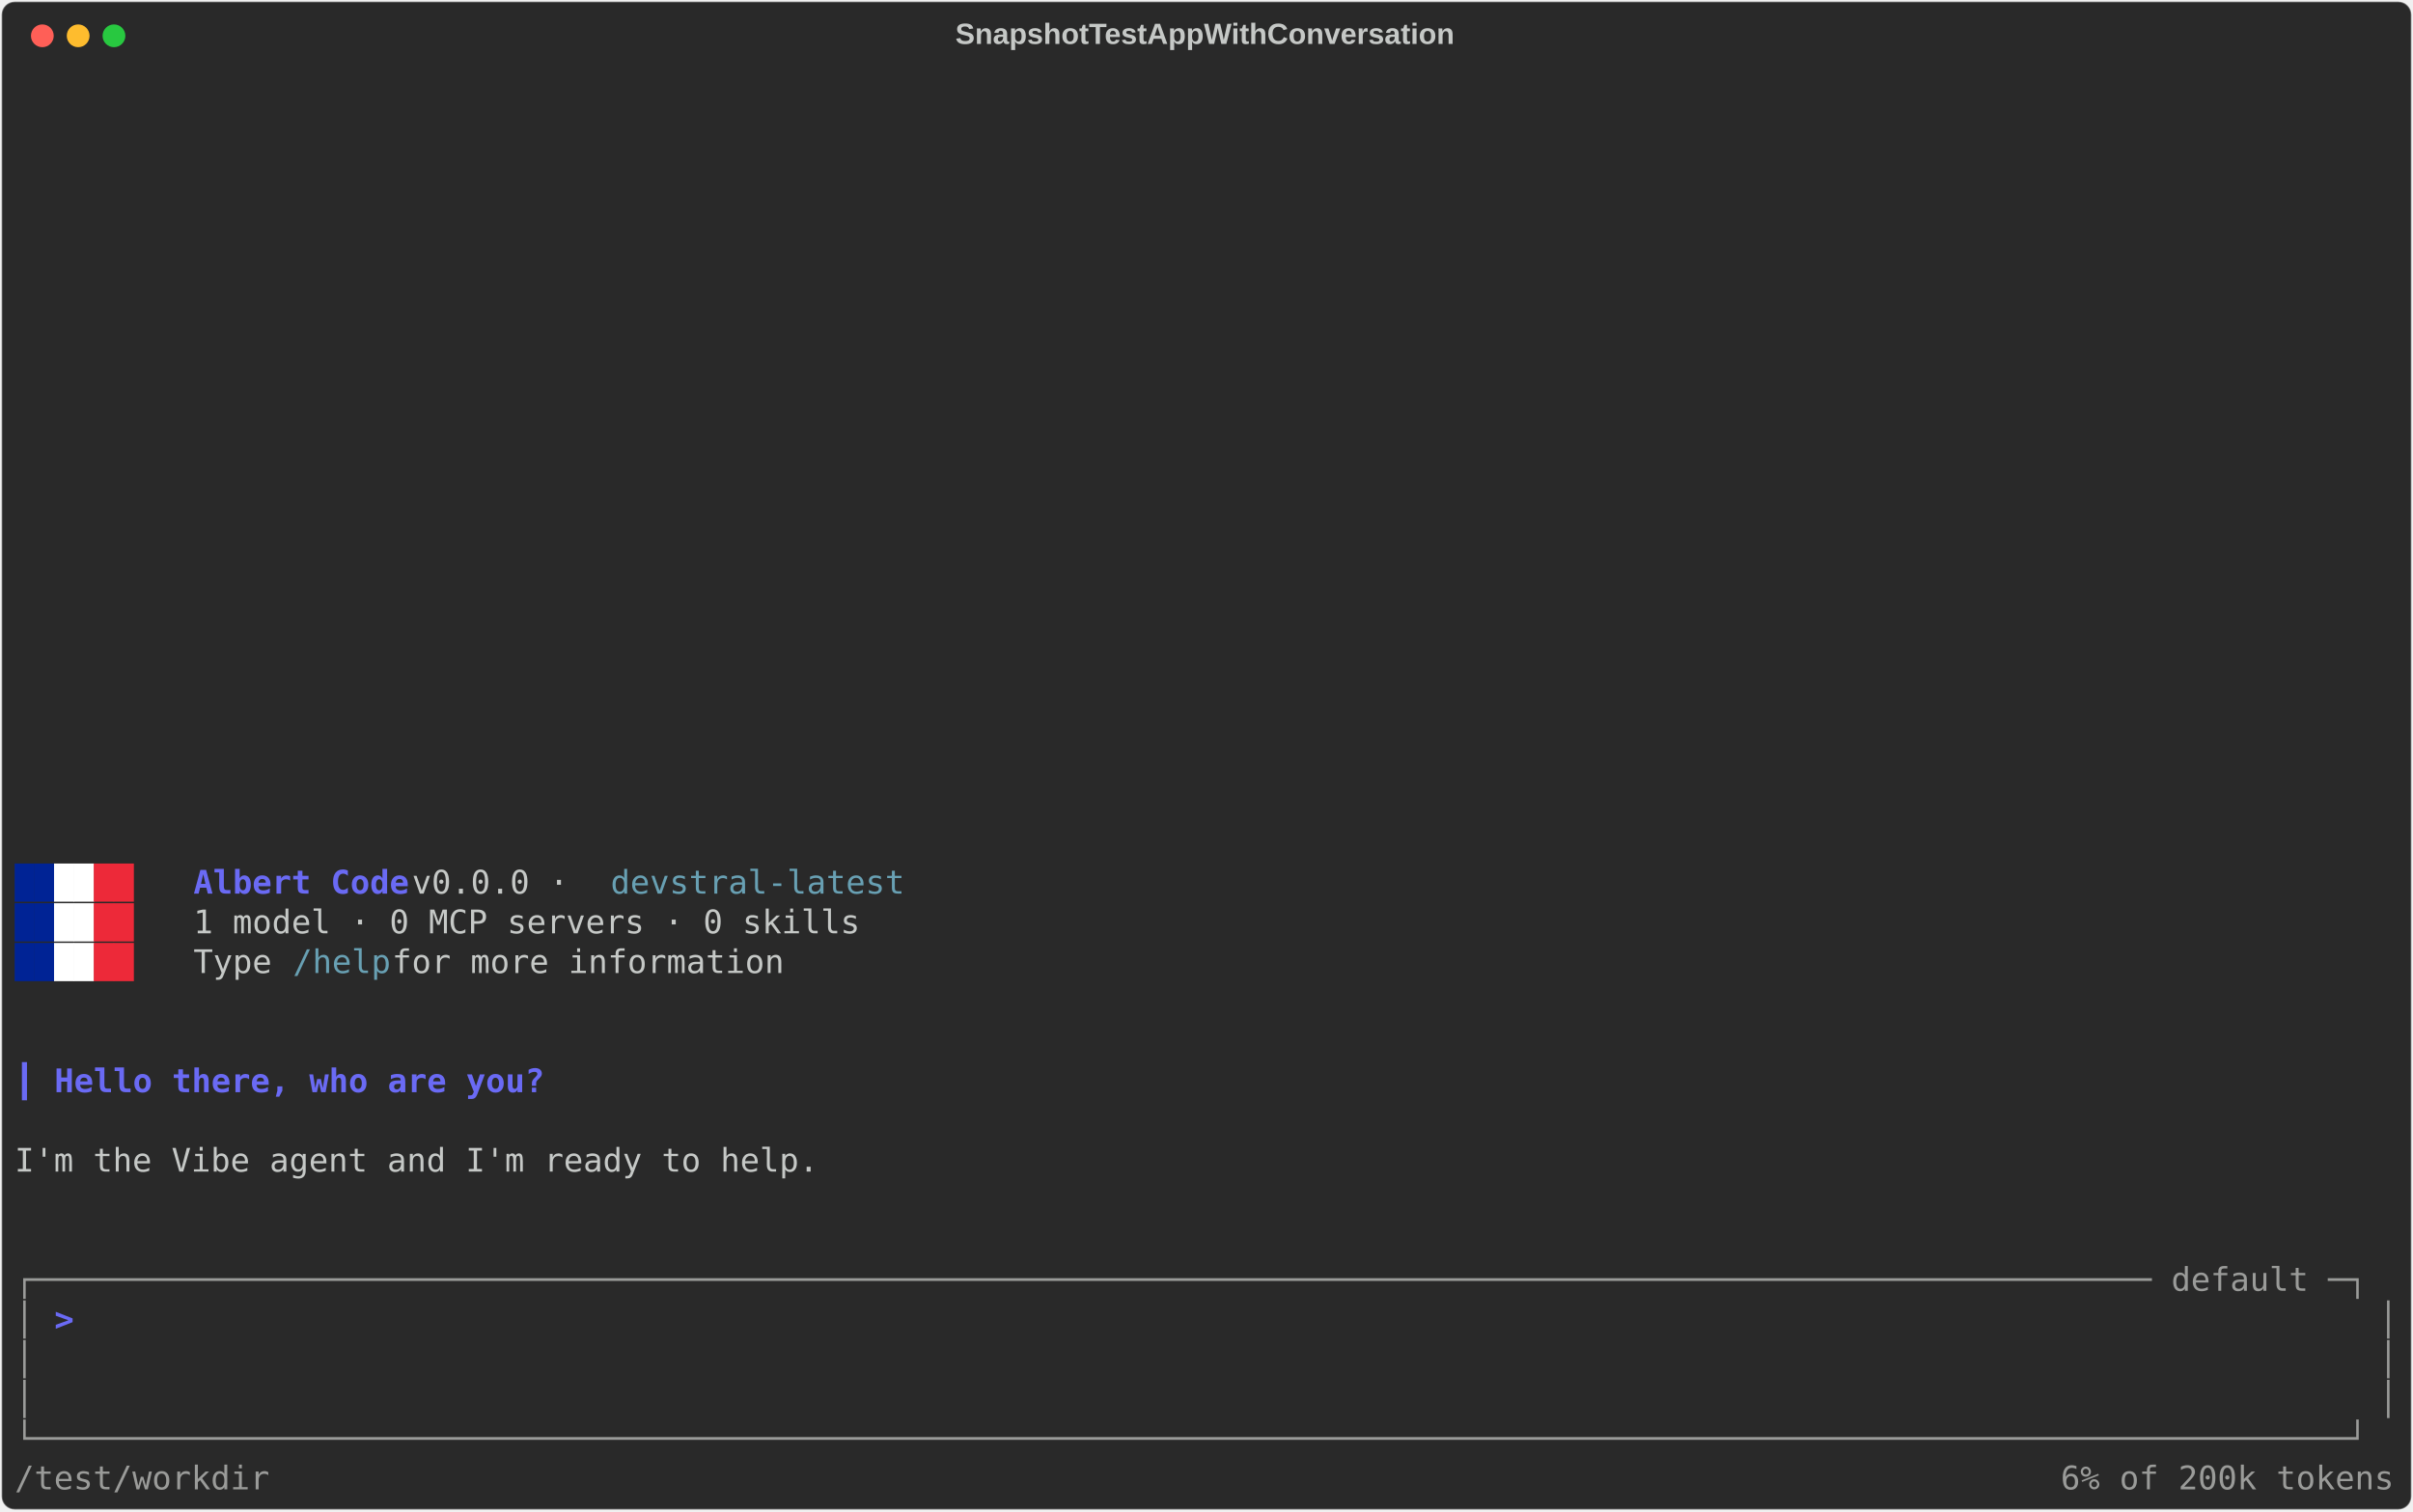
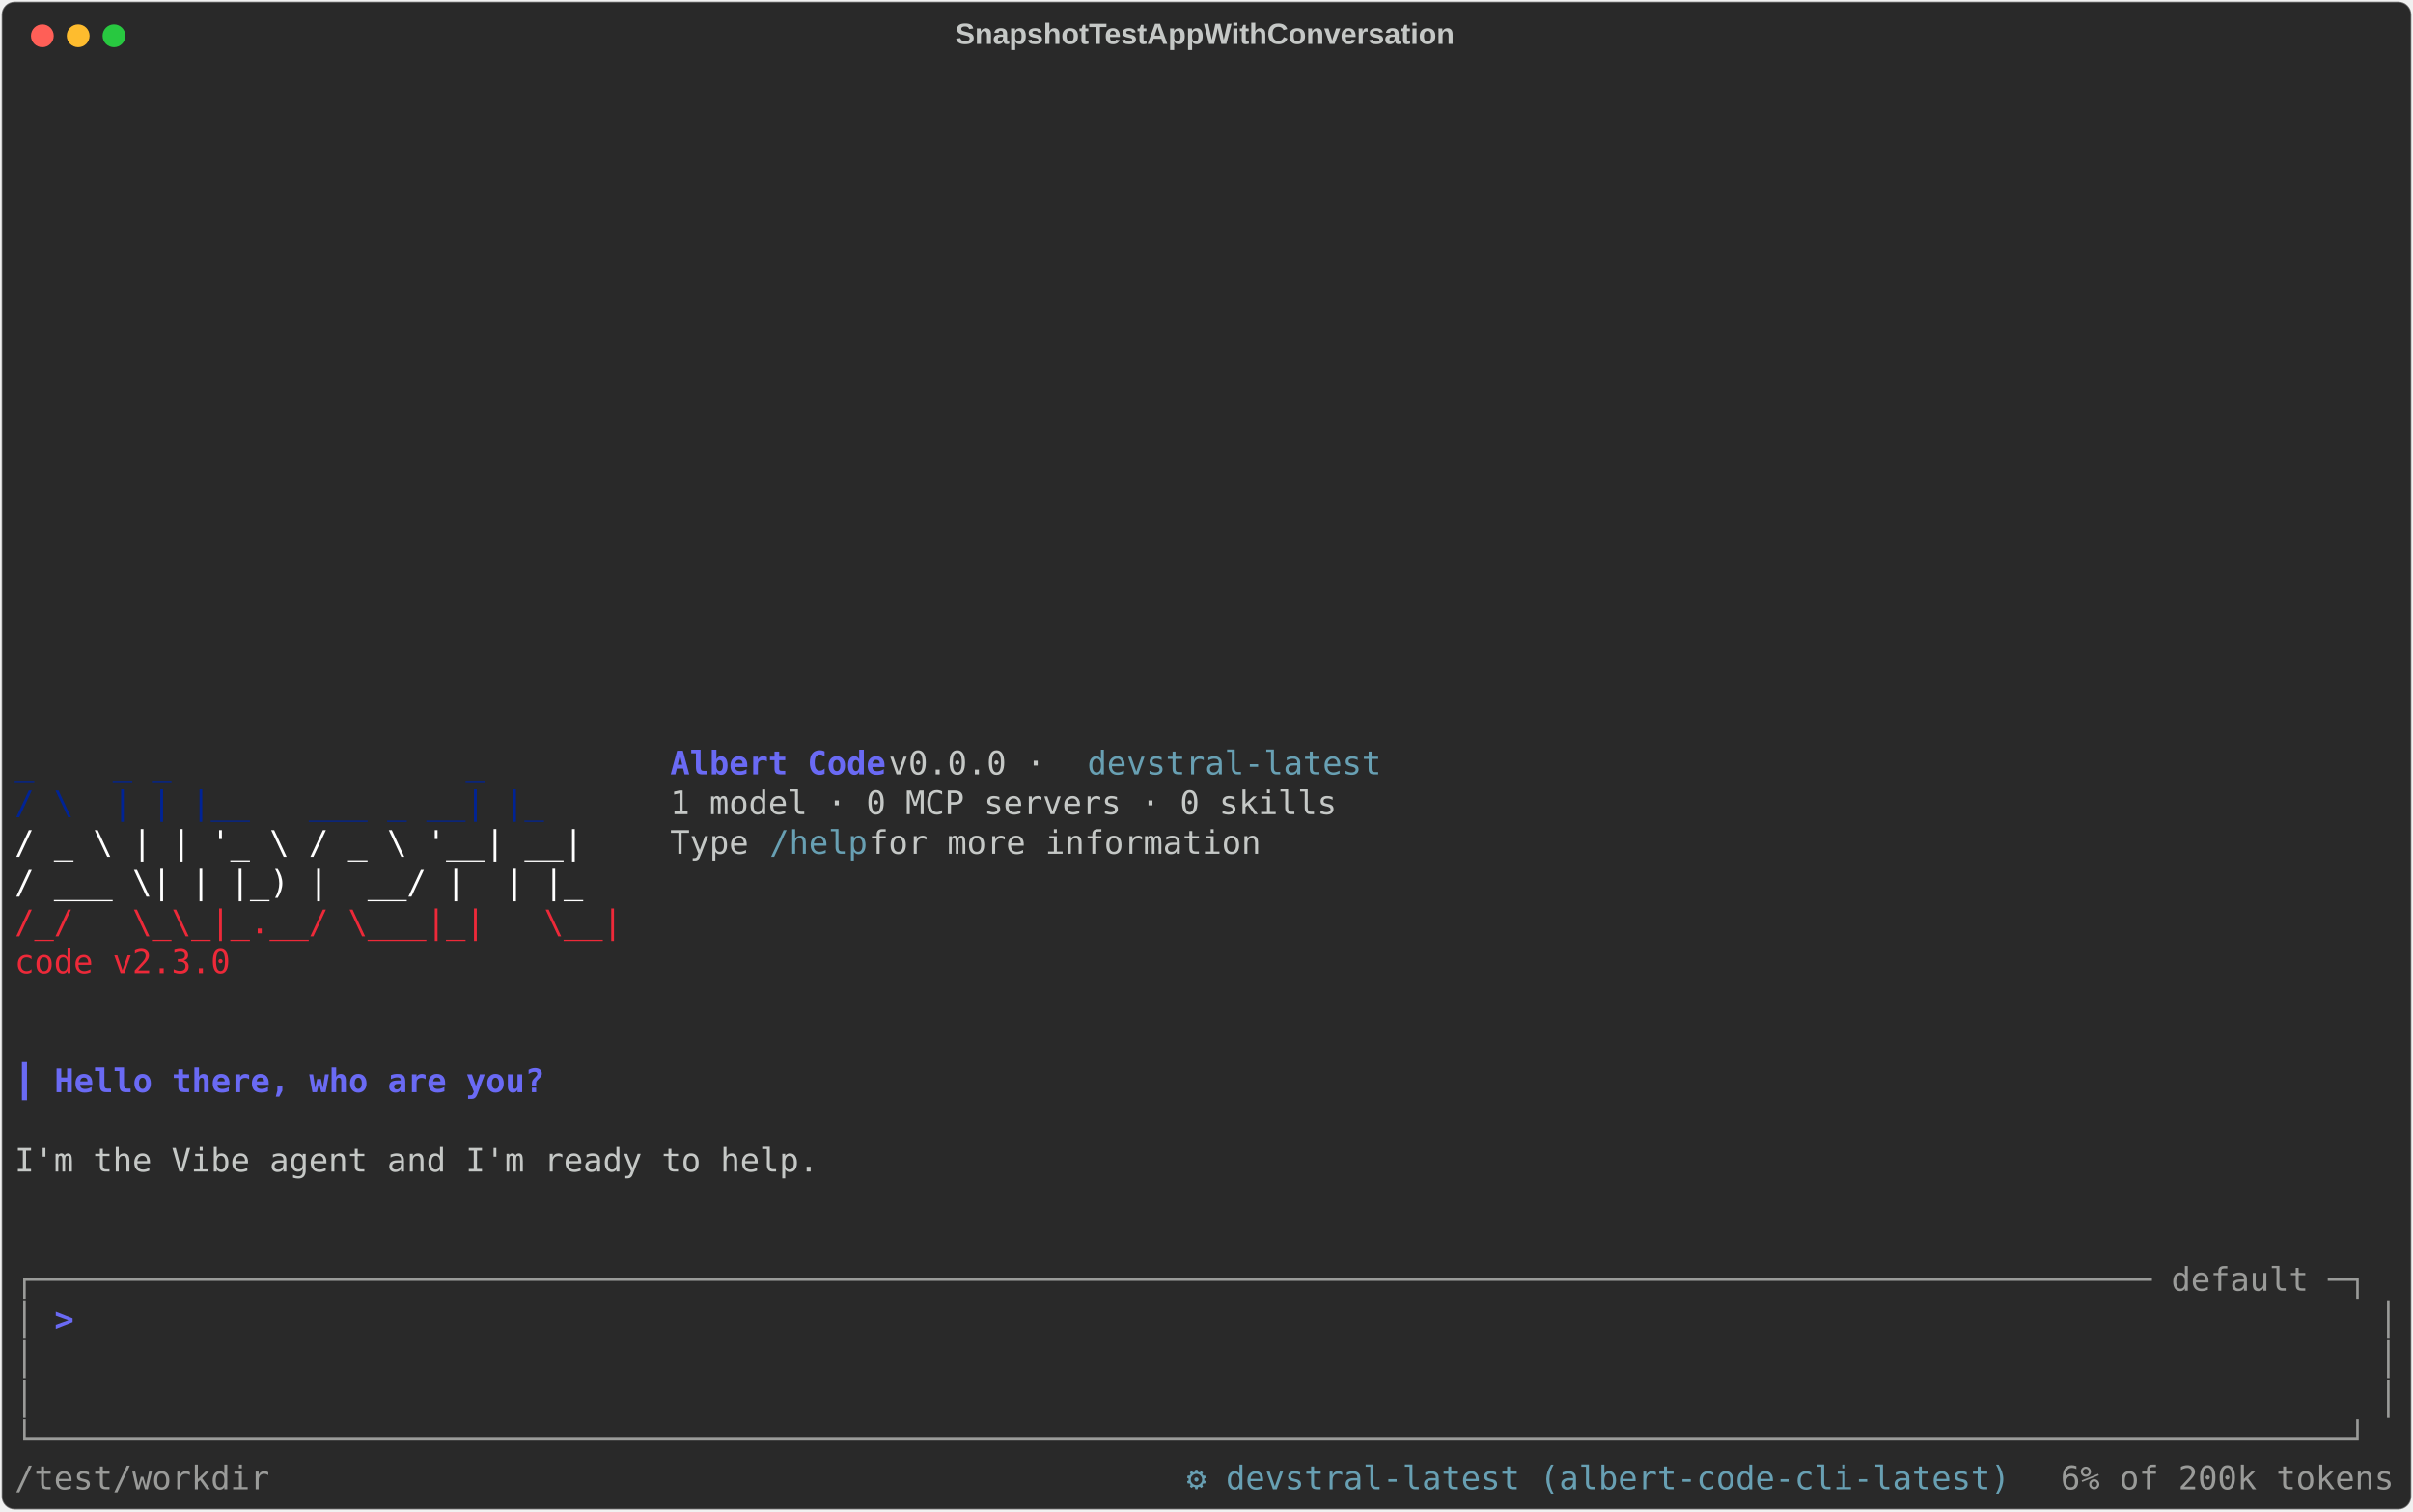
<svg xmlns="http://www.w3.org/2000/svg" class="rich-terminal" viewBox="0 0 1482 928.4">
  <style>

    @font-face {
        font-family: "Fira Code";
        src: local("FiraCode-Regular"),
                url("https://cdnjs.cloudflare.com/ajax/libs/firacode/6.2.0/woff2/FiraCode-Regular.woff2") format("woff2"),
                url("https://cdnjs.cloudflare.com/ajax/libs/firacode/6.2.0/woff/FiraCode-Regular.woff") format("woff");
        font-style: normal;
        font-weight: 400;
    }
    @font-face {
        font-family: "Fira Code";
        src: local("FiraCode-Bold"),
                url("https://cdnjs.cloudflare.com/ajax/libs/firacode/6.2.0/woff2/FiraCode-Bold.woff2") format("woff2"),
                url("https://cdnjs.cloudflare.com/ajax/libs/firacode/6.2.0/woff/FiraCode-Bold.woff") format("woff");
        font-style: bold;
        font-weight: 700;
    }

    .terminal-matrix {
        font-family: Fira Code, monospace;
        font-size: 20px;
        line-height: 24.4px;
        font-variant-east-asian: full-width;
    }

    .terminal-title {
        font-size: 18px;
        font-weight: bold;
        font-family: arial;
    }

    .terminal-r1 { fill: #c5c8c6 }
.terminal-r2 { fill: #002395 }
- .terminal-r3 { fill: #ffffff }
- .terminal-r4 { fill: #ed2939 }
- .terminal-r5 { fill: #6a6af4;font-weight: bold }
- .terminal-r6 { fill: #68a0b3 }
+ .terminal-r3 { fill: #6a6af4;font-weight: bold }
+ .terminal-r4 { fill: #68a0b3 }
+ .terminal-r5 { fill: #ffffff }
+ .terminal-r6 { fill: #ed2939 }
.terminal-r7 { fill: #6a6af4 }
.terminal-r8 { fill: #9a9b99 }
    </style>
  <defs>
    <clipPath id="terminal-clip-terminal">
      <rect x="0" y="0" width="1463.0" height="877.4" />
    </clipPath>
    <clipPath id="terminal-line-0">
      <rect x="0" y="1.5" width="1464" height="24.65" />
    </clipPath>
    <clipPath id="terminal-line-1">
      <rect x="0" y="25.9" width="1464" height="24.65" />
    </clipPath>
    <clipPath id="terminal-line-2">
      <rect x="0" y="50.3" width="1464" height="24.65" />
    </clipPath>
    <clipPath id="terminal-line-3">
      <rect x="0" y="74.7" width="1464" height="24.65" />
    </clipPath>
    <clipPath id="terminal-line-4">
      <rect x="0" y="99.1" width="1464" height="24.65" />
    </clipPath>
    <clipPath id="terminal-line-5">
      <rect x="0" y="123.5" width="1464" height="24.65" />
    </clipPath>
    <clipPath id="terminal-line-6">
      <rect x="0" y="147.9" width="1464" height="24.65" />
    </clipPath>
    <clipPath id="terminal-line-7">
      <rect x="0" y="172.3" width="1464" height="24.65" />
    </clipPath>
    <clipPath id="terminal-line-8">
      <rect x="0" y="196.7" width="1464" height="24.65" />
    </clipPath>
    <clipPath id="terminal-line-9">
      <rect x="0" y="221.1" width="1464" height="24.65" />
    </clipPath>
    <clipPath id="terminal-line-10">
      <rect x="0" y="245.5" width="1464" height="24.65" />
    </clipPath>
    <clipPath id="terminal-line-11">
      <rect x="0" y="269.9" width="1464" height="24.65" />
    </clipPath>
    <clipPath id="terminal-line-12">
      <rect x="0" y="294.3" width="1464" height="24.65" />
    </clipPath>
    <clipPath id="terminal-line-13">
      <rect x="0" y="318.7" width="1464" height="24.65" />
    </clipPath>
    <clipPath id="terminal-line-14">
      <rect x="0" y="343.1" width="1464" height="24.65" />
    </clipPath>
    <clipPath id="terminal-line-15">
      <rect x="0" y="367.5" width="1464" height="24.65" />
    </clipPath>
    <clipPath id="terminal-line-16">
      <rect x="0" y="391.9" width="1464" height="24.65" />
    </clipPath>
    <clipPath id="terminal-line-17">
      <rect x="0" y="416.3" width="1464" height="24.65" />
    </clipPath>
    <clipPath id="terminal-line-18">
      <rect x="0" y="440.7" width="1464" height="24.65" />
    </clipPath>
    <clipPath id="terminal-line-19">
      <rect x="0" y="465.1" width="1464" height="24.65" />
    </clipPath>
    <clipPath id="terminal-line-20">
      <rect x="0" y="489.5" width="1464" height="24.65" />
    </clipPath>
    <clipPath id="terminal-line-21">
      <rect x="0" y="513.9" width="1464" height="24.65" />
    </clipPath>
    <clipPath id="terminal-line-22">
      <rect x="0" y="538.3" width="1464" height="24.65" />
    </clipPath>
    <clipPath id="terminal-line-23">
      <rect x="0" y="562.7" width="1464" height="24.65" />
    </clipPath>
    <clipPath id="terminal-line-24">
      <rect x="0" y="587.1" width="1464" height="24.65" />
    </clipPath>
    <clipPath id="terminal-line-25">
      <rect x="0" y="611.5" width="1464" height="24.65" />
    </clipPath>
    <clipPath id="terminal-line-26">
      <rect x="0" y="635.9" width="1464" height="24.65" />
    </clipPath>
    <clipPath id="terminal-line-27">
      <rect x="0" y="660.3" width="1464" height="24.65" />
    </clipPath>
    <clipPath id="terminal-line-28">
      <rect x="0" y="684.7" width="1464" height="24.65" />
    </clipPath>
    <clipPath id="terminal-line-29">
      <rect x="0" y="709.1" width="1464" height="24.65" />
    </clipPath>
    <clipPath id="terminal-line-30">
      <rect x="0" y="733.5" width="1464" height="24.65" />
    </clipPath>
    <clipPath id="terminal-line-31">
      <rect x="0" y="757.9" width="1464" height="24.65" />
    </clipPath>
    <clipPath id="terminal-line-32">
      <rect x="0" y="782.3" width="1464" height="24.65" />
    </clipPath>
    <clipPath id="terminal-line-33">
      <rect x="0" y="806.7" width="1464" height="24.65" />
    </clipPath>
    <clipPath id="terminal-line-34">
      <rect x="0" y="831.1" width="1464" height="24.65" />
    </clipPath>
  </defs>
  <rect fill="#292929" stroke="rgba(255,255,255,0.35)" stroke-width="1" x="1" y="1" width="1480" height="926.4" rx="8" />
  <text class="terminal-title" fill="#c5c8c6" text-anchor="middle" x="740" y="27">SnapshotTestAppWithConversation</text>
  <g transform="translate(26,22)">
    <circle cx="0" cy="0" r="7" fill="#ff5f57" />
    <circle cx="22" cy="0" r="7" fill="#febc2e" />
    <circle cx="44" cy="0" r="7" fill="#28c840" />
  </g>
  <g transform="translate(9, 41)" clip-path="url(#terminal-clip-terminal)">
    <g class="terminal-matrix">
      <text class="terminal-r1" x="1464" y="20" textLength="12.2" clip-path="url(#terminal-line-0)">
</text>
      <text class="terminal-r1" x="1464" y="44.4" textLength="12.2" clip-path="url(#terminal-line-1)">
</text>
      <text class="terminal-r1" x="1464" y="68.8" textLength="12.2" clip-path="url(#terminal-line-2)">
</text>
      <text class="terminal-r1" x="1464" y="93.2" textLength="12.2" clip-path="url(#terminal-line-3)">
</text>
      <text class="terminal-r1" x="1464" y="117.6" textLength="12.2" clip-path="url(#terminal-line-4)">
</text>
      <text class="terminal-r1" x="1464" y="142" textLength="12.2" clip-path="url(#terminal-line-5)">
</text>
      <text class="terminal-r1" x="1464" y="166.4" textLength="12.2" clip-path="url(#terminal-line-6)">
</text>
      <text class="terminal-r1" x="1464" y="190.8" textLength="12.2" clip-path="url(#terminal-line-7)">
</text>
      <text class="terminal-r1" x="1464" y="215.2" textLength="12.2" clip-path="url(#terminal-line-8)">
</text>
      <text class="terminal-r1" x="1464" y="239.6" textLength="12.2" clip-path="url(#terminal-line-9)">
</text>
      <text class="terminal-r1" x="1464" y="264" textLength="12.2" clip-path="url(#terminal-line-10)">
</text>
      <text class="terminal-r1" x="1464" y="288.4" textLength="12.2" clip-path="url(#terminal-line-11)">
</text>
      <text class="terminal-r1" x="1464" y="312.8" textLength="12.2" clip-path="url(#terminal-line-12)">
</text>
      <text class="terminal-r1" x="1464" y="337.2" textLength="12.2" clip-path="url(#terminal-line-13)">
</text>
      <text class="terminal-r1" x="1464" y="361.6" textLength="12.2" clip-path="url(#terminal-line-14)">
</text>
      <text class="terminal-r1" x="1464" y="386" textLength="12.2" clip-path="url(#terminal-line-15)">
</text>
      <text class="terminal-r1" x="1464" y="410.4" textLength="12.2" clip-path="url(#terminal-line-16)">
</text>
+       <text class="terminal-r2" x="0" y="434.8" textLength="378.2" clip-path="url(#terminal-line-17)">    _    _ _               _   </text>
+       <text class="terminal-r3" x="402.6" y="434.8" textLength="134.2" clip-path="url(#terminal-line-17)">Albert Code</text>
+       <text class="terminal-r1" x="536.8" y="434.8" textLength="122" clip-path="url(#terminal-line-17)"> v0.0.0 · </text>
+       <text class="terminal-r4" x="658.8" y="434.8" textLength="183" clip-path="url(#terminal-line-17)">devstral-latest</text>
      <text class="terminal-r1" x="1464" y="434.8" textLength="12.2" clip-path="url(#terminal-line-17)">
</text>
+       <text class="terminal-r2" x="0" y="459.2" textLength="378.2" clip-path="url(#terminal-line-18)">   / \  | | |__   ___ _ __| |_ </text>
+       <text class="terminal-r1" x="402.6" y="459.2" textLength="414.8" clip-path="url(#terminal-line-18)">1 model · 0 MCP servers · 0 skills</text>
      <text class="terminal-r1" x="1464" y="459.2" textLength="12.2" clip-path="url(#terminal-line-18)">
</text>
+       <text class="terminal-r5" x="0" y="483.6" textLength="378.2" clip-path="url(#terminal-line-19)">  / _ \ | | '_ \ / _ \ '__| __|</text>
+       <text class="terminal-r1" x="402.6" y="483.6" textLength="61" clip-path="url(#terminal-line-19)">Type </text>
+       <text class="terminal-r4" x="463.6" y="483.6" textLength="61" clip-path="url(#terminal-line-19)">/help</text>
+       <text class="terminal-r1" x="524.6" y="483.6" textLength="256.2" clip-path="url(#terminal-line-19)"> for more information</text>
      <text class="terminal-r1" x="1464" y="483.6" textLength="12.2" clip-path="url(#terminal-line-19)">
</text>
-       <text class="terminal-r2" x="0" y="508" textLength="12.2" clip-path="url(#terminal-line-20)">█</text>
-       <text class="terminal-r2" x="12.2" y="508" textLength="12.2" clip-path="url(#terminal-line-20)">█</text>
-       <text class="terminal-r3" x="24.4" y="508" textLength="12.2" clip-path="url(#terminal-line-20)">█</text>
-       <text class="terminal-r3" x="36.6" y="508" textLength="12.2" clip-path="url(#terminal-line-20)">█</text>
-       <text class="terminal-r4" x="48.8" y="508" textLength="12.2" clip-path="url(#terminal-line-20)">█</text>
-       <text class="terminal-r4" x="61" y="508" textLength="12.2" clip-path="url(#terminal-line-20)">█</text>
-       <text class="terminal-r5" x="109.8" y="508" textLength="134.2" clip-path="url(#terminal-line-20)">Albert Code</text>
-       <text class="terminal-r1" x="244" y="508" textLength="122" clip-path="url(#terminal-line-20)"> v0.0.0 · </text>
-       <text class="terminal-r6" x="366" y="508" textLength="183" clip-path="url(#terminal-line-20)">devstral-latest</text>
+       <text class="terminal-r5" x="0" y="508" textLength="378.2" clip-path="url(#terminal-line-20)"> / ___ \| | |_) |  __/ |  | |_ </text>
      <text class="terminal-r1" x="1464" y="508" textLength="12.2" clip-path="url(#terminal-line-20)">
</text>
-       <text class="terminal-r2" x="0" y="532.4" textLength="12.2" clip-path="url(#terminal-line-21)">█</text>
-       <text class="terminal-r2" x="12.2" y="532.4" textLength="12.2" clip-path="url(#terminal-line-21)">█</text>
-       <text class="terminal-r3" x="24.4" y="532.4" textLength="12.2" clip-path="url(#terminal-line-21)">█</text>
-       <text class="terminal-r3" x="36.6" y="532.4" textLength="12.2" clip-path="url(#terminal-line-21)">█</text>
-       <text class="terminal-r4" x="48.8" y="532.4" textLength="12.2" clip-path="url(#terminal-line-21)">█</text>
-       <text class="terminal-r4" x="61" y="532.4" textLength="12.2" clip-path="url(#terminal-line-21)">█</text>
-       <text class="terminal-r1" x="109.8" y="532.4" textLength="414.8" clip-path="url(#terminal-line-21)">1 model · 0 MCP servers · 0 skills</text>
+       <text class="terminal-r6" x="0" y="532.4" textLength="378.2" clip-path="url(#terminal-line-21)">/_/   \_\_|_.__/ \___|_|   \__|</text>
      <text class="terminal-r1" x="1464" y="532.4" textLength="12.2" clip-path="url(#terminal-line-21)">
</text>
-       <text class="terminal-r2" x="0" y="556.8" textLength="12.2" clip-path="url(#terminal-line-22)">█</text>
-       <text class="terminal-r2" x="12.2" y="556.8" textLength="12.2" clip-path="url(#terminal-line-22)">█</text>
-       <text class="terminal-r3" x="24.4" y="556.8" textLength="12.2" clip-path="url(#terminal-line-22)">█</text>
-       <text class="terminal-r3" x="36.6" y="556.8" textLength="12.2" clip-path="url(#terminal-line-22)">█</text>
-       <text class="terminal-r4" x="48.8" y="556.8" textLength="12.2" clip-path="url(#terminal-line-22)">█</text>
-       <text class="terminal-r4" x="61" y="556.8" textLength="12.2" clip-path="url(#terminal-line-22)">█</text>
-       <text class="terminal-r1" x="109.8" y="556.8" textLength="61" clip-path="url(#terminal-line-22)">Type </text>
-       <text class="terminal-r6" x="170.8" y="556.8" textLength="61" clip-path="url(#terminal-line-22)">/help</text>
-       <text class="terminal-r1" x="231.8" y="556.8" textLength="256.2" clip-path="url(#terminal-line-22)"> for more information</text>
+       <text class="terminal-r6" x="0" y="556.8" textLength="353.8" clip-path="url(#terminal-line-22)">                  code v2.3.0</text>
      <text class="terminal-r1" x="1464" y="556.8" textLength="12.2" clip-path="url(#terminal-line-22)">
</text>
      <text class="terminal-r1" x="1464" y="581.2" textLength="12.2" clip-path="url(#terminal-line-23)">
</text>
      <text class="terminal-r1" x="1464" y="605.6" textLength="12.2" clip-path="url(#terminal-line-24)">
</text>
      <text class="terminal-r7" x="0" y="630" textLength="12.2" clip-path="url(#terminal-line-25)">┃</text>
-       <text class="terminal-r5" x="24.4" y="630" textLength="305" clip-path="url(#terminal-line-25)">Hello there, who are you?</text>
+       <text class="terminal-r3" x="24.4" y="630" textLength="305" clip-path="url(#terminal-line-25)">Hello there, who are you?</text>
      <text class="terminal-r1" x="1464" y="630" textLength="12.2" clip-path="url(#terminal-line-25)">
</text>
      <text class="terminal-r1" x="1464" y="654.4" textLength="12.2" clip-path="url(#terminal-line-26)">
</text>
      <text class="terminal-r1" x="0" y="678.8" textLength="500.2" clip-path="url(#terminal-line-27)">I'm the Vibe agent and I'm ready to help.</text>
      <text class="terminal-r1" x="1464" y="678.8" textLength="12.2" clip-path="url(#terminal-line-27)">
</text>
      <text class="terminal-r1" x="1464" y="703.2" textLength="12.2" clip-path="url(#terminal-line-28)">
</text>
      <text class="terminal-r1" x="1464" y="727.6" textLength="12.2" clip-path="url(#terminal-line-29)">
</text>
      <text class="terminal-r8" x="0" y="752" textLength="1464" clip-path="url(#terminal-line-30)">┌──────────────────────────────────────────────────────────────────────────────────────────────────────────── default ─┐</text>
      <text class="terminal-r1" x="1464" y="752" textLength="12.2" clip-path="url(#terminal-line-30)">
</text>
      <text class="terminal-r8" x="0" y="776.4" textLength="12.2" clip-path="url(#terminal-line-31)">│</text>
-       <text class="terminal-r5" x="24.4" y="776.4" textLength="12.2" clip-path="url(#terminal-line-31)">&gt;</text>
+       <text class="terminal-r3" x="24.4" y="776.4" textLength="12.2" clip-path="url(#terminal-line-31)">&gt;</text>
      <text class="terminal-r8" x="1451.8" y="776.4" textLength="12.2" clip-path="url(#terminal-line-31)">│</text>
      <text class="terminal-r1" x="1464" y="776.4" textLength="12.2" clip-path="url(#terminal-line-31)">
</text>
      <text class="terminal-r8" x="0" y="800.8" textLength="12.2" clip-path="url(#terminal-line-32)">│</text>
      <text class="terminal-r8" x="1451.8" y="800.8" textLength="12.2" clip-path="url(#terminal-line-32)">│</text>
      <text class="terminal-r1" x="1464" y="800.8" textLength="12.2" clip-path="url(#terminal-line-32)">
</text>
      <text class="terminal-r8" x="0" y="825.2" textLength="12.2" clip-path="url(#terminal-line-33)">│</text>
      <text class="terminal-r8" x="1451.8" y="825.2" textLength="12.2" clip-path="url(#terminal-line-33)">│</text>
      <text class="terminal-r1" x="1464" y="825.2" textLength="12.2" clip-path="url(#terminal-line-33)">
</text>
      <text class="terminal-r8" x="0" y="849.6" textLength="1464" clip-path="url(#terminal-line-34)">└──────────────────────────────────────────────────────────────────────────────────────────────────────────────────────┘</text>
      <text class="terminal-r1" x="1464" y="849.6" textLength="12.2" clip-path="url(#terminal-line-34)">
</text>
      <text class="terminal-r8" x="0" y="874" textLength="158.6" clip-path="url(#terminal-line-35)">/test/workdir</text>
+       <text class="terminal-r4" x="719.8" y="874" textLength="512.4" clip-path="url(#terminal-line-35)">⚙ devstral-latest (albert-code-cli-latest)</text>
      <text class="terminal-r8" x="1256.6" y="874" textLength="207.4" clip-path="url(#terminal-line-35)">6% of 200k tokens</text>
    </g>
  </g>
</svg>
